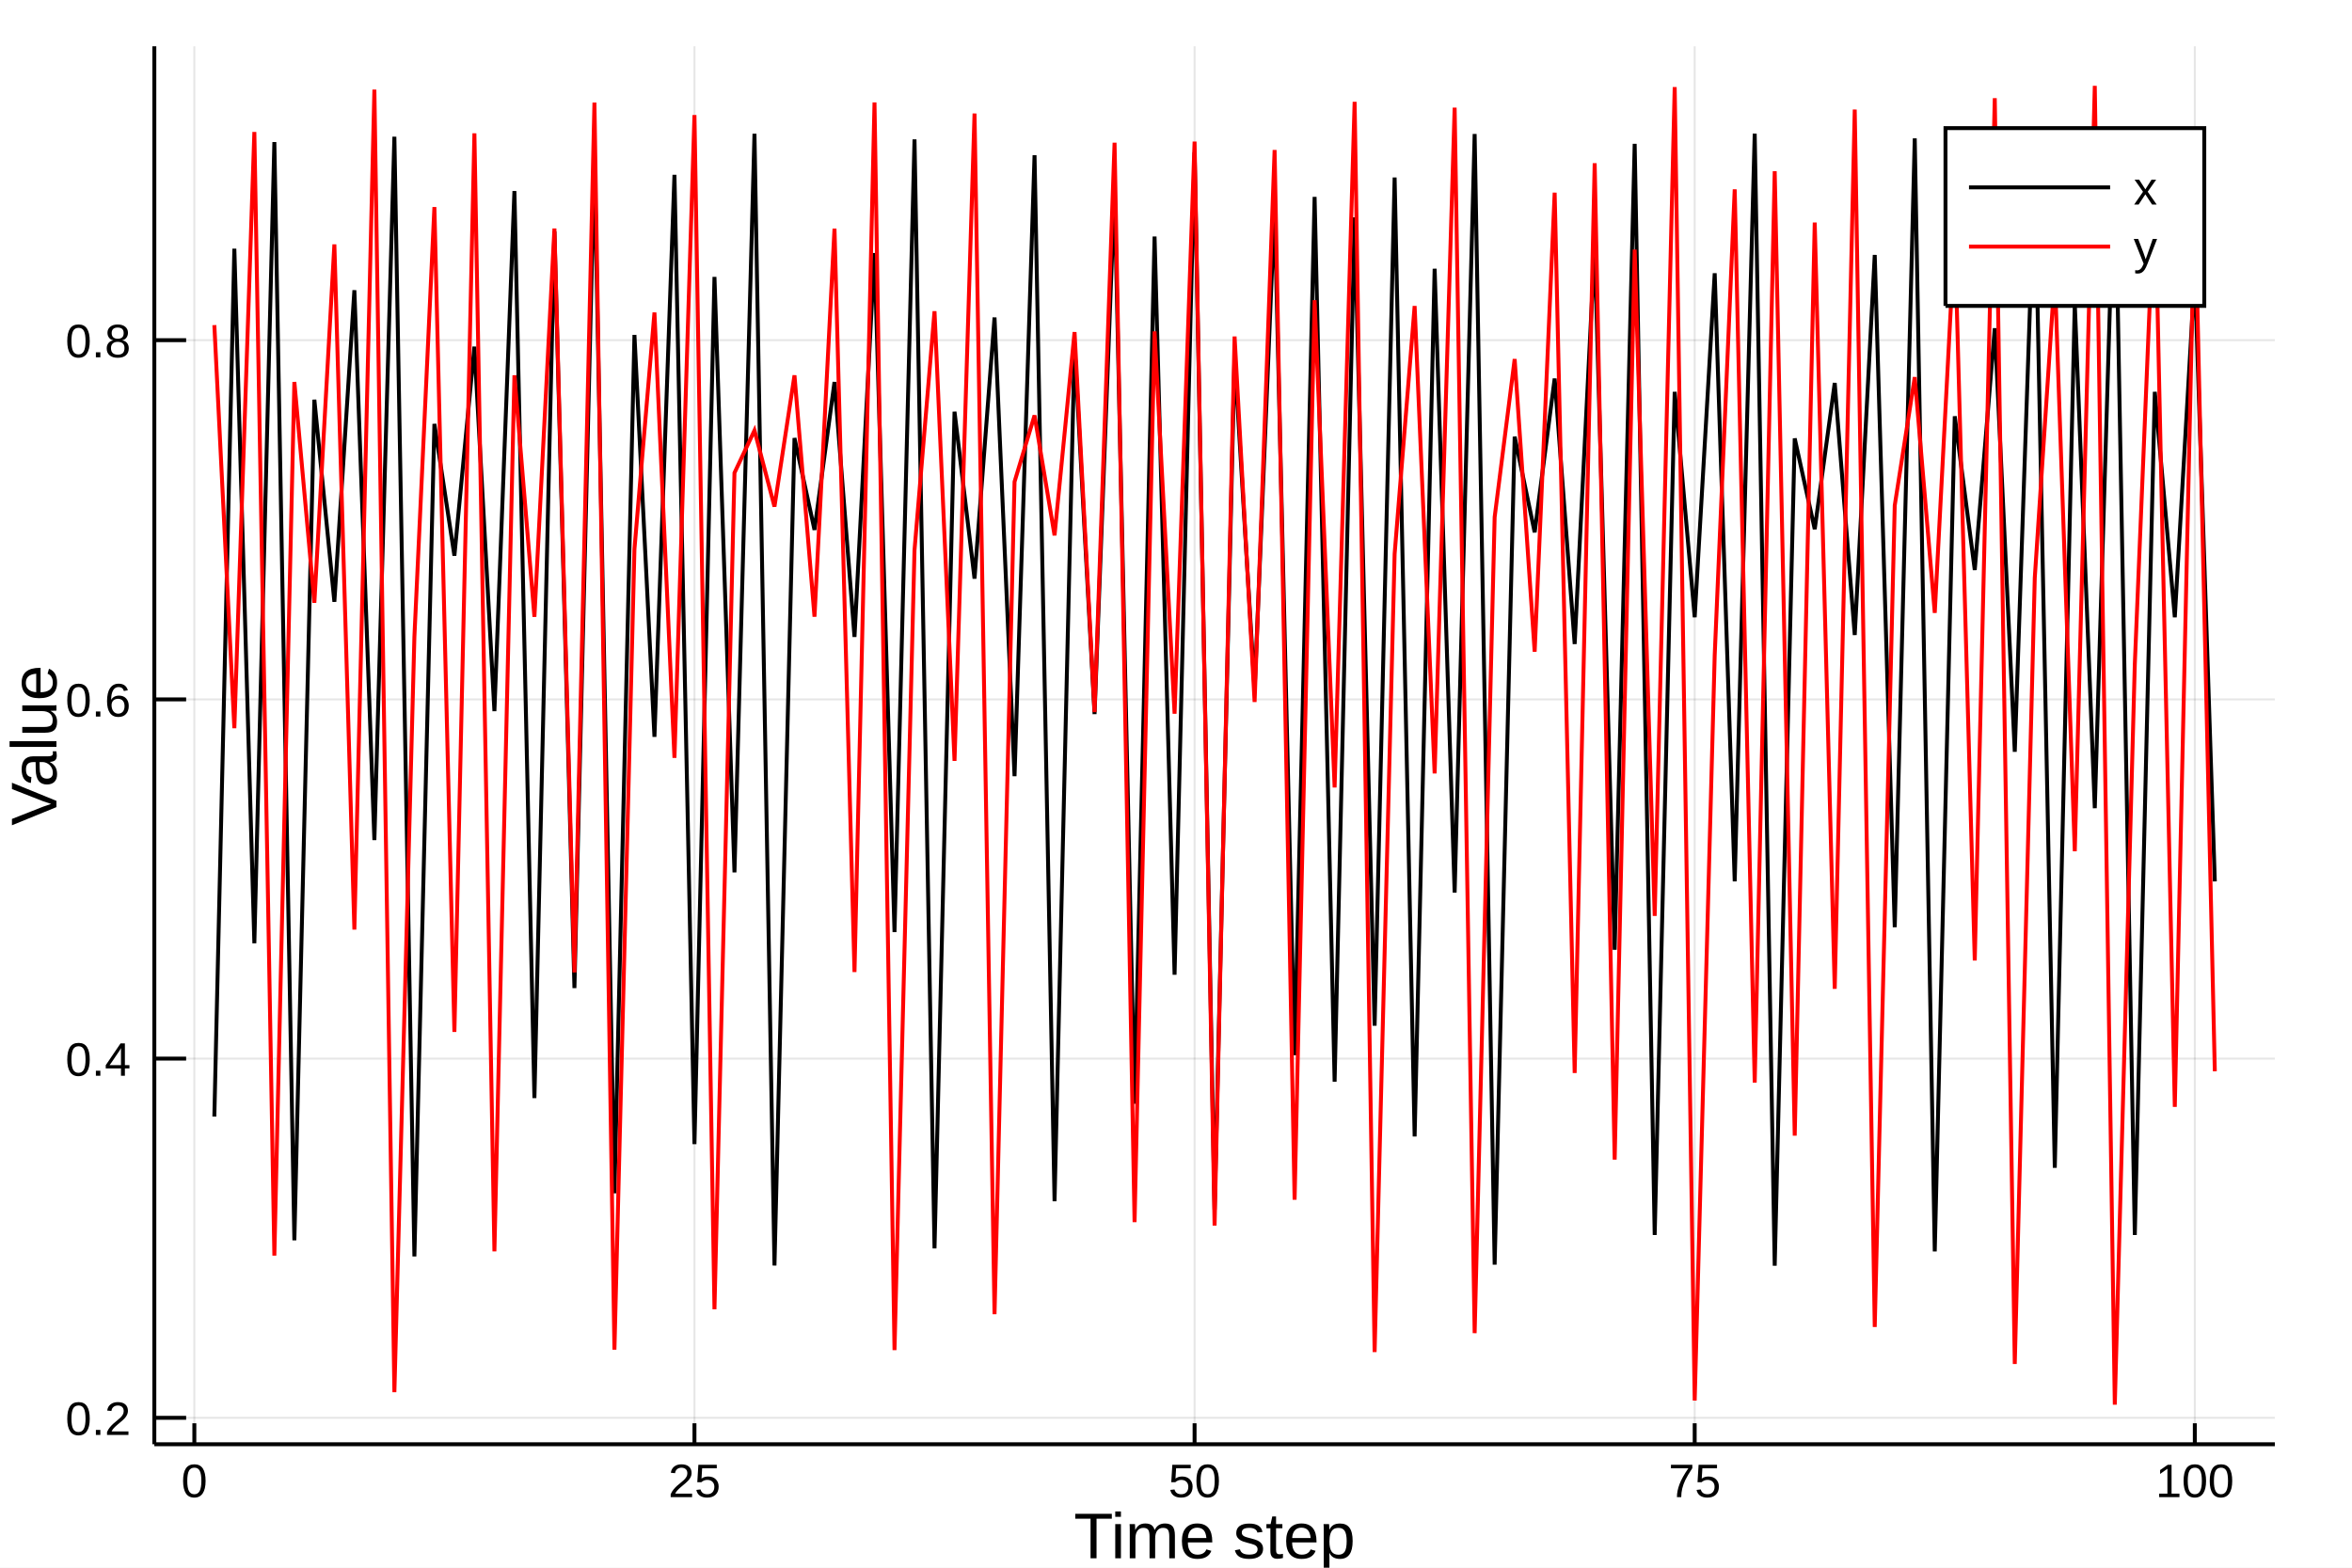
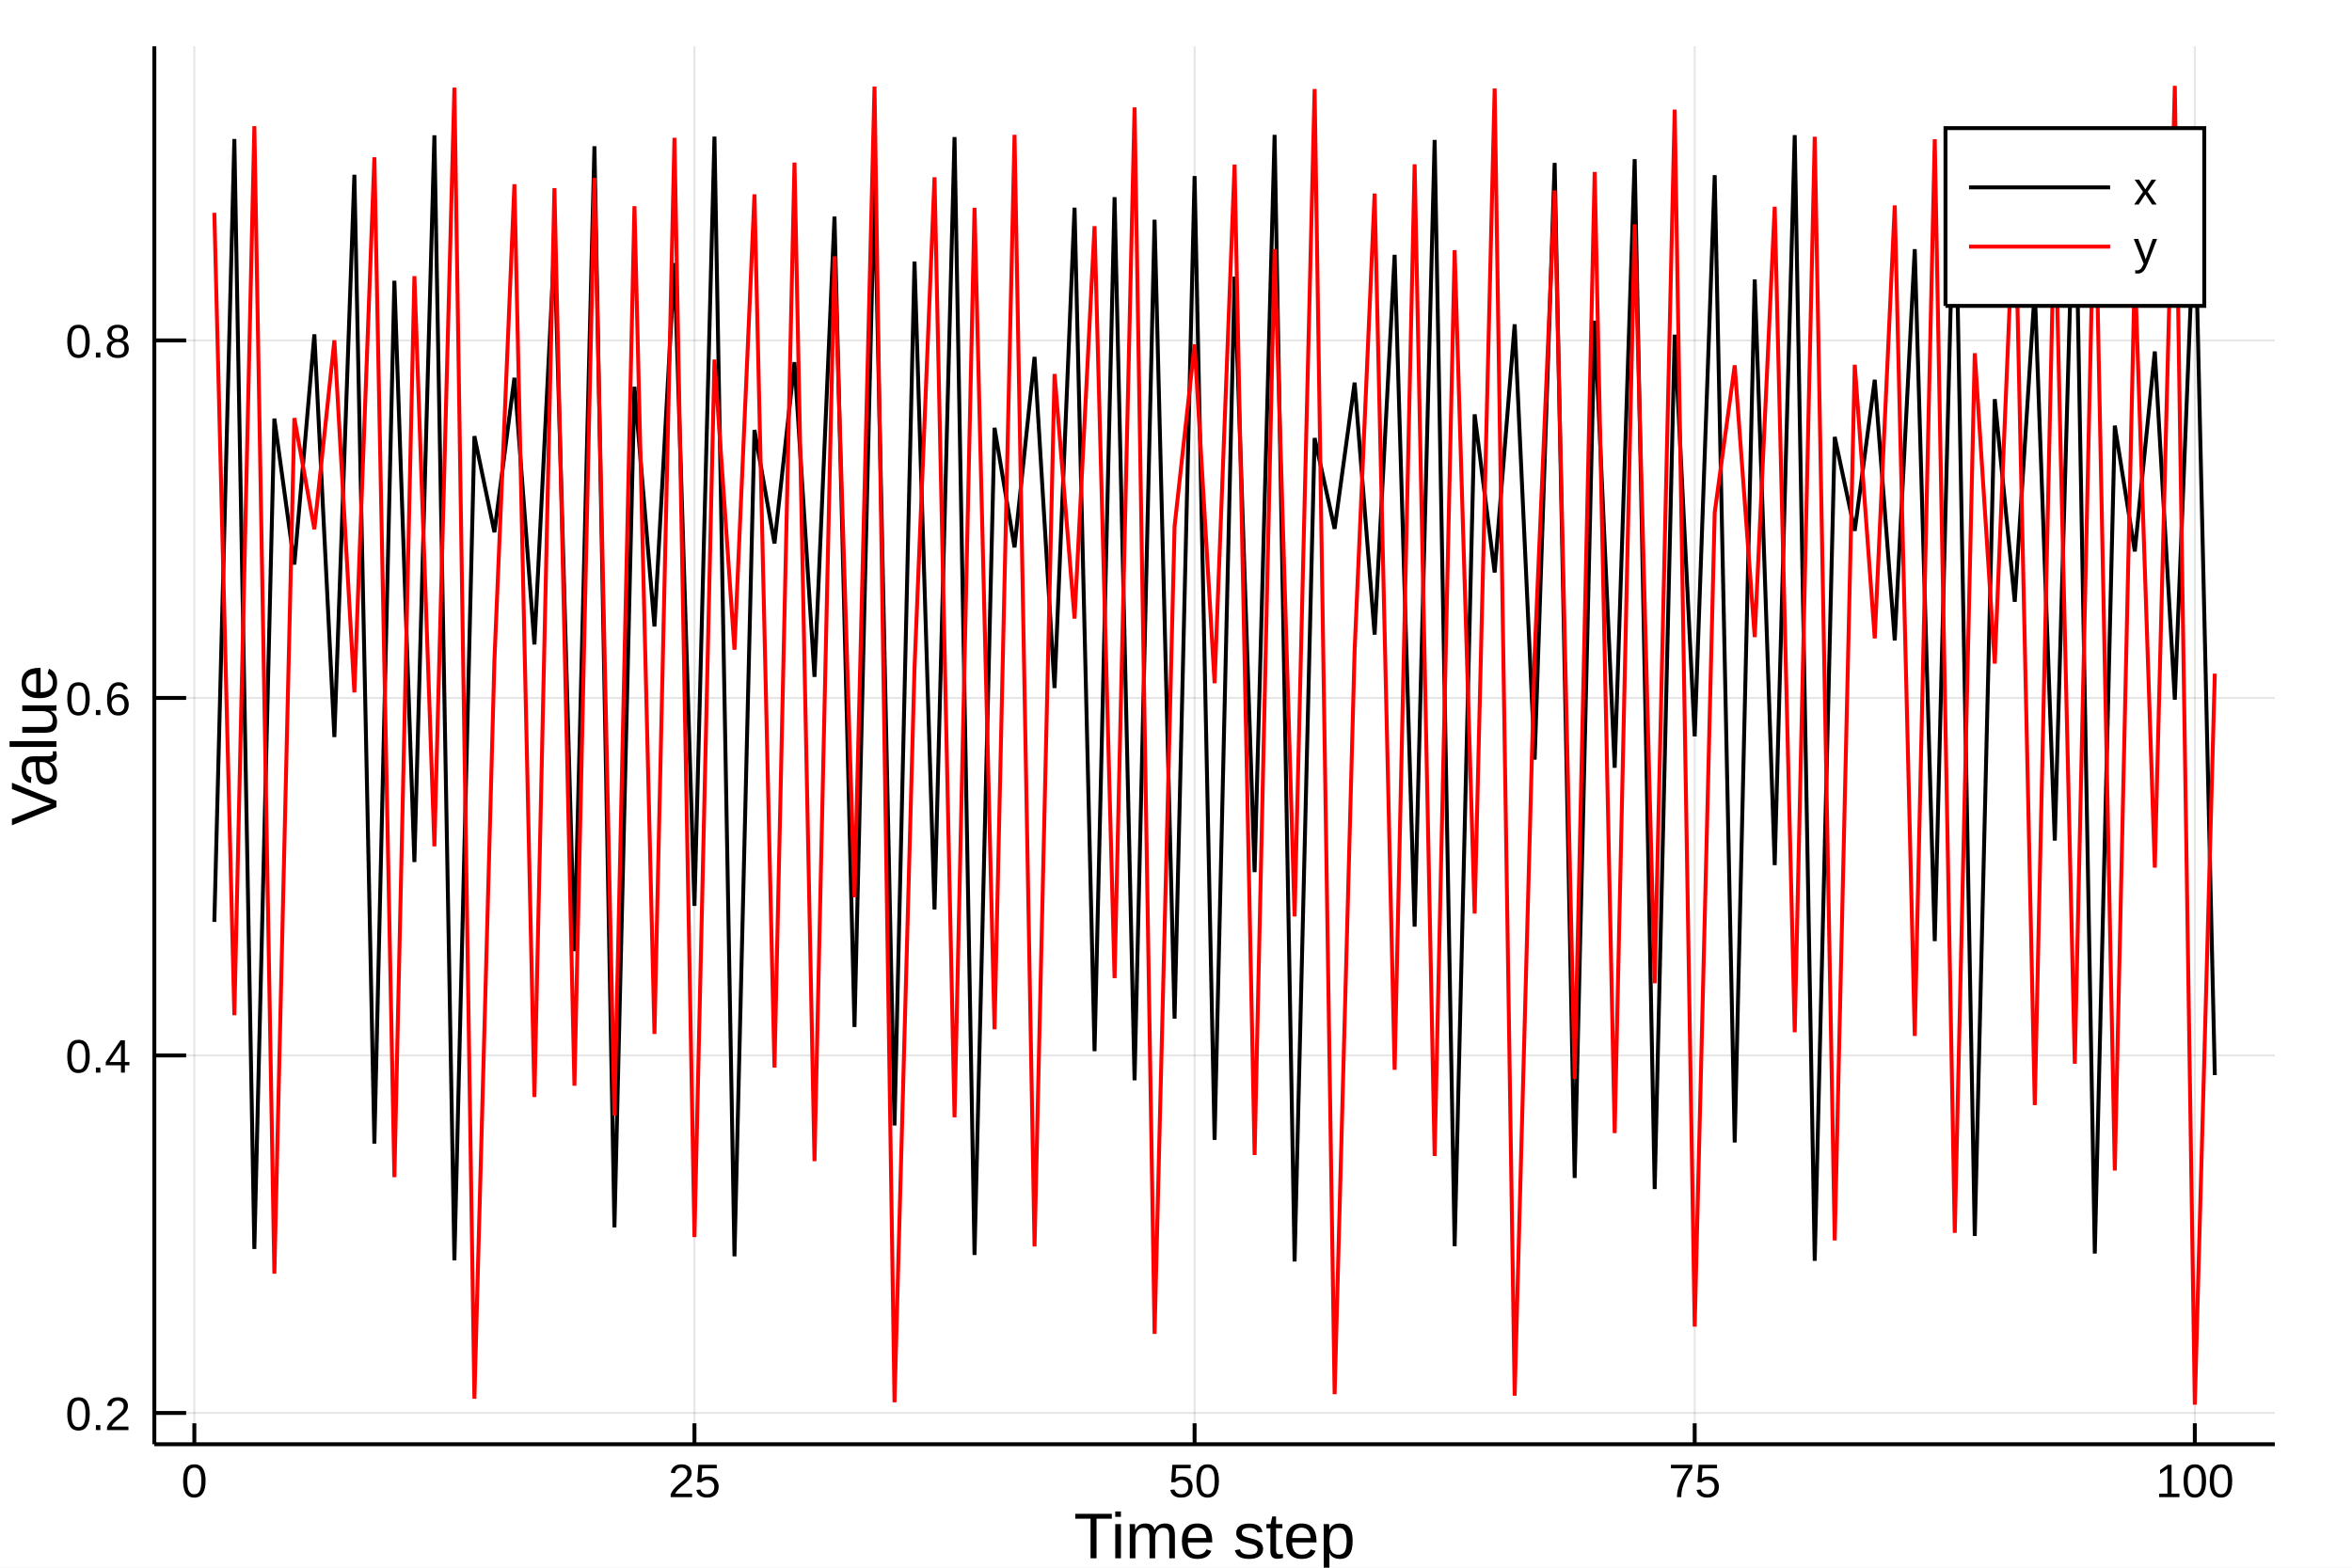
<svg xmlns="http://www.w3.org/2000/svg" width="600" height="400" viewBox="0 0 2400 1600">
  <defs>
-     <clipPath id="clip9600">
+     <clipPath id="clip8900">
      <rect x="0" y="0" width="2000" height="2000" />
    </clipPath>
  </defs>
  <defs>
-     <clipPath id="clip9601">
+     <clipPath id="clip8901">
      <rect x="0" y="0" width="2400" height="1600" />
    </clipPath>
  </defs>
-   <polygon clip-path="url(#clip9601)" points=" 0,1600 2400,1600 2400,0 0,0    " fill="#ffffff" fill-rule="evenodd" fill-opacity="1" />
+   <polygon clip-path="url(#clip8901)" points=" 0,1600 2400,1600 2400,0 0,0    " fill="#ffffff" fill-rule="evenodd" fill-opacity="1" />
  <defs>
-     <clipPath id="clip9602">
+     <clipPath id="clip8902">
      <rect x="480" y="0" width="1681" height="1600" />
    </clipPath>
  </defs>
-   <polygon clip-path="url(#clip9601)" points=" 157.48,1474.02 2321.26,1474.02 2321.26,47.244 157.48,47.244    " fill="#ffffff" fill-rule="evenodd" fill-opacity="1" />
+   <polygon clip-path="url(#clip8901)" points=" 157.48,1474.02 2321.26,1474.02 2321.26,47.244 157.48,47.244    " fill="#ffffff" fill-rule="evenodd" fill-opacity="1" />
  <defs>
-     <clipPath id="clip9603">
+     <clipPath id="clip8903">
      <rect x="157" y="47" width="2165" height="1428" />
    </clipPath>
  </defs>
-   <polyline clip-path="url(#clip9603)" style="stroke:#000000; stroke-width:2; stroke-opacity:0.1; fill:none" points="   198.306,1474.02 198.306,47.244    " />
-   <polyline clip-path="url(#clip9603)" style="stroke:#000000; stroke-width:2; stroke-opacity:0.1; fill:none" points="   708.632,1474.02 708.632,47.244    " />
-   <polyline clip-path="url(#clip9603)" style="stroke:#000000; stroke-width:2; stroke-opacity:0.1; fill:none" points="   1218.96,1474.02 1218.96,47.244    " />
-   <polyline clip-path="url(#clip9603)" style="stroke:#000000; stroke-width:2; stroke-opacity:0.1; fill:none" points="   1729.28,1474.02 1729.28,47.244    " />
-   <polyline clip-path="url(#clip9603)" style="stroke:#000000; stroke-width:2; stroke-opacity:0.1; fill:none" points="   2239.61,1474.02 2239.61,47.244    " />
-   <polyline clip-path="url(#clip9603)" style="stroke:#000000; stroke-width:2; stroke-opacity:0.1; fill:none" points="   157.48,1447.04 2321.26,1447.04    " />
-   <polyline clip-path="url(#clip9603)" style="stroke:#000000; stroke-width:2; stroke-opacity:0.1; fill:none" points="   157.48,1080.42 2321.26,1080.42    " />
-   <polyline clip-path="url(#clip9603)" style="stroke:#000000; stroke-width:2; stroke-opacity:0.1; fill:none" points="   157.48,713.805 2321.26,713.805    " />
-   <polyline clip-path="url(#clip9603)" style="stroke:#000000; stroke-width:2; stroke-opacity:0.1; fill:none" points="   157.48,347.188 2321.26,347.188    " />
-   <polyline clip-path="url(#clip9601)" style="stroke:#000000; stroke-width:4; stroke-opacity:1; fill:none" points="   157.48,1474.02 2321.26,1474.02    " />
-   <polyline clip-path="url(#clip9601)" style="stroke:#000000; stroke-width:4; stroke-opacity:1; fill:none" points="   157.48,1474.02 157.48,47.244    " />
-   <polyline clip-path="url(#clip9601)" style="stroke:#000000; stroke-width:4; stroke-opacity:1; fill:none" points="   198.306,1474.02 198.306,1452.61    " />
-   <polyline clip-path="url(#clip9601)" style="stroke:#000000; stroke-width:4; stroke-opacity:1; fill:none" points="   708.632,1474.02 708.632,1452.61    " />
-   <polyline clip-path="url(#clip9601)" style="stroke:#000000; stroke-width:4; stroke-opacity:1; fill:none" points="   1218.96,1474.02 1218.96,1452.61    " />
-   <polyline clip-path="url(#clip9601)" style="stroke:#000000; stroke-width:4; stroke-opacity:1; fill:none" points="   1729.28,1474.02 1729.28,1452.61    " />
-   <polyline clip-path="url(#clip9601)" style="stroke:#000000; stroke-width:4; stroke-opacity:1; fill:none" points="   2239.61,1474.02 2239.61,1452.61    " />
-   <polyline clip-path="url(#clip9601)" style="stroke:#000000; stroke-width:4; stroke-opacity:1; fill:none" points="   157.48,1447.04 189.937,1447.04    " />
-   <polyline clip-path="url(#clip9601)" style="stroke:#000000; stroke-width:4; stroke-opacity:1; fill:none" points="   157.48,1080.42 189.937,1080.42    " />
-   <polyline clip-path="url(#clip9601)" style="stroke:#000000; stroke-width:4; stroke-opacity:1; fill:none" points="   157.48,713.805 189.937,713.805    " />
-   <polyline clip-path="url(#clip9601)" style="stroke:#000000; stroke-width:4; stroke-opacity:1; fill:none" points="   157.48,347.188 189.937,347.188    " />
-   <g clip-path="url(#clip9601)">
+   <polyline clip-path="url(#clip8903)" style="stroke:#000000; stroke-width:2; stroke-opacity:0.1; fill:none" points="   198.306,1474.02 198.306,47.244    " />
+   <polyline clip-path="url(#clip8903)" style="stroke:#000000; stroke-width:2; stroke-opacity:0.1; fill:none" points="   708.632,1474.02 708.632,47.244    " />
+   <polyline clip-path="url(#clip8903)" style="stroke:#000000; stroke-width:2; stroke-opacity:0.1; fill:none" points="   1218.96,1474.02 1218.96,47.244    " />
+   <polyline clip-path="url(#clip8903)" style="stroke:#000000; stroke-width:2; stroke-opacity:0.1; fill:none" points="   1729.28,1474.02 1729.28,47.244    " />
+   <polyline clip-path="url(#clip8903)" style="stroke:#000000; stroke-width:2; stroke-opacity:0.1; fill:none" points="   2239.61,1474.02 2239.61,47.244    " />
+   <polyline clip-path="url(#clip8903)" style="stroke:#000000; stroke-width:2; stroke-opacity:0.1; fill:none" points="   157.48,1442.09 2321.26,1442.09    " />
+   <polyline clip-path="url(#clip8903)" style="stroke:#000000; stroke-width:2; stroke-opacity:0.1; fill:none" points="   157.48,1077.2 2321.26,1077.2    " />
+   <polyline clip-path="url(#clip8903)" style="stroke:#000000; stroke-width:2; stroke-opacity:0.1; fill:none" points="   157.48,712.316 2321.26,712.316    " />
+   <polyline clip-path="url(#clip8903)" style="stroke:#000000; stroke-width:2; stroke-opacity:0.1; fill:none" points="   157.48,347.429 2321.26,347.429    " />
+   <polyline clip-path="url(#clip8901)" style="stroke:#000000; stroke-width:4; stroke-opacity:1; fill:none" points="   157.48,1474.02 2321.26,1474.02    " />
+   <polyline clip-path="url(#clip8901)" style="stroke:#000000; stroke-width:4; stroke-opacity:1; fill:none" points="   157.48,1474.02 157.48,47.244    " />
+   <polyline clip-path="url(#clip8901)" style="stroke:#000000; stroke-width:4; stroke-opacity:1; fill:none" points="   198.306,1474.02 198.306,1452.61    " />
+   <polyline clip-path="url(#clip8901)" style="stroke:#000000; stroke-width:4; stroke-opacity:1; fill:none" points="   708.632,1474.02 708.632,1452.61    " />
+   <polyline clip-path="url(#clip8901)" style="stroke:#000000; stroke-width:4; stroke-opacity:1; fill:none" points="   1218.96,1474.02 1218.96,1452.61    " />
+   <polyline clip-path="url(#clip8901)" style="stroke:#000000; stroke-width:4; stroke-opacity:1; fill:none" points="   1729.28,1474.02 1729.28,1452.61    " />
+   <polyline clip-path="url(#clip8901)" style="stroke:#000000; stroke-width:4; stroke-opacity:1; fill:none" points="   2239.61,1474.02 2239.61,1452.61    " />
+   <polyline clip-path="url(#clip8901)" style="stroke:#000000; stroke-width:4; stroke-opacity:1; fill:none" points="   157.48,1442.09 189.937,1442.09    " />
+   <polyline clip-path="url(#clip8901)" style="stroke:#000000; stroke-width:4; stroke-opacity:1; fill:none" points="   157.48,1077.2 189.937,1077.2    " />
+   <polyline clip-path="url(#clip8901)" style="stroke:#000000; stroke-width:4; stroke-opacity:1; fill:none" points="   157.48,712.316 189.937,712.316    " />
+   <polyline clip-path="url(#clip8901)" style="stroke:#000000; stroke-width:4; stroke-opacity:1; fill:none" points="   157.48,347.429 189.937,347.429    " />
+   <g clip-path="url(#clip8901)">
    <text style="fill:#000000; fill-opacity:1; font-family:Arial,Helvetica Neue,Helvetica,sans-serif; font-size:48px; text-anchor:middle;" transform="rotate(0, 198.306, 1528.02)" x="198.306" y="1528.02">0</text>
  </g>
-   <g clip-path="url(#clip9601)">
+   <g clip-path="url(#clip8901)">
    <text style="fill:#000000; fill-opacity:1; font-family:Arial,Helvetica Neue,Helvetica,sans-serif; font-size:48px; text-anchor:middle;" transform="rotate(0, 708.632, 1528.02)" x="708.632" y="1528.02">25</text>
  </g>
-   <g clip-path="url(#clip9601)">
+   <g clip-path="url(#clip8901)">
    <text style="fill:#000000; fill-opacity:1; font-family:Arial,Helvetica Neue,Helvetica,sans-serif; font-size:48px; text-anchor:middle;" transform="rotate(0, 1218.96, 1528.02)" x="1218.96" y="1528.02">50</text>
  </g>
-   <g clip-path="url(#clip9601)">
+   <g clip-path="url(#clip8901)">
    <text style="fill:#000000; fill-opacity:1; font-family:Arial,Helvetica Neue,Helvetica,sans-serif; font-size:48px; text-anchor:middle;" transform="rotate(0, 1729.28, 1528.02)" x="1729.28" y="1528.02">75</text>
  </g>
-   <g clip-path="url(#clip9601)">
+   <g clip-path="url(#clip8901)">
    <text style="fill:#000000; fill-opacity:1; font-family:Arial,Helvetica Neue,Helvetica,sans-serif; font-size:48px; text-anchor:middle;" transform="rotate(0, 2239.61, 1528.02)" x="2239.61" y="1528.02">100</text>
  </g>
-   <g clip-path="url(#clip9601)">
-     <text style="fill:#000000; fill-opacity:1; font-family:Arial,Helvetica Neue,Helvetica,sans-serif; font-size:48px; text-anchor:end;" transform="rotate(0, 133.48, 1464.54)" x="133.48" y="1464.54">0.2</text>
+   <g clip-path="url(#clip8901)">
+     <text style="fill:#000000; fill-opacity:1; font-family:Arial,Helvetica Neue,Helvetica,sans-serif; font-size:48px; text-anchor:end;" transform="rotate(0, 133.48, 1459.59)" x="133.48" y="1459.59">0.2</text>
  </g>
-   <g clip-path="url(#clip9601)">
-     <text style="fill:#000000; fill-opacity:1; font-family:Arial,Helvetica Neue,Helvetica,sans-serif; font-size:48px; text-anchor:end;" transform="rotate(0, 133.48, 1097.92)" x="133.48" y="1097.92">0.4</text>
+   <g clip-path="url(#clip8901)">
+     <text style="fill:#000000; fill-opacity:1; font-family:Arial,Helvetica Neue,Helvetica,sans-serif; font-size:48px; text-anchor:end;" transform="rotate(0, 133.48, 1094.7)" x="133.48" y="1094.7">0.4</text>
  </g>
-   <g clip-path="url(#clip9601)">
-     <text style="fill:#000000; fill-opacity:1; font-family:Arial,Helvetica Neue,Helvetica,sans-serif; font-size:48px; text-anchor:end;" transform="rotate(0, 133.48, 731.305)" x="133.48" y="731.305">0.6</text>
+   <g clip-path="url(#clip8901)">
+     <text style="fill:#000000; fill-opacity:1; font-family:Arial,Helvetica Neue,Helvetica,sans-serif; font-size:48px; text-anchor:end;" transform="rotate(0, 133.48, 729.816)" x="133.48" y="729.816">0.6</text>
  </g>
-   <g clip-path="url(#clip9601)">
-     <text style="fill:#000000; fill-opacity:1; font-family:Arial,Helvetica Neue,Helvetica,sans-serif; font-size:48px; text-anchor:end;" transform="rotate(0, 133.48, 364.688)" x="133.48" y="364.688">0.8</text>
+   <g clip-path="url(#clip8901)">
+     <text style="fill:#000000; fill-opacity:1; font-family:Arial,Helvetica Neue,Helvetica,sans-serif; font-size:48px; text-anchor:end;" transform="rotate(0, 133.48, 364.929)" x="133.48" y="364.929">0.8</text>
  </g>
-   <g clip-path="url(#clip9601)">
+   <g clip-path="url(#clip8901)">
    <text style="fill:#000000; fill-opacity:1; font-family:Arial,Helvetica Neue,Helvetica,sans-serif; font-size:66px; text-anchor:middle;" transform="rotate(0, 1239.37, 1590.4)" x="1239.37" y="1590.4">Time step</text>
  </g>
-   <g clip-path="url(#clip9601)">
+   <g clip-path="url(#clip8901)">
    <text style="fill:#000000; fill-opacity:1; font-family:Arial,Helvetica Neue,Helvetica,sans-serif; font-size:66px; text-anchor:middle;" transform="rotate(-90, 57.6, 760.63)" x="57.6" y="760.63">Value</text>
  </g>
-   <polyline clip-path="url(#clip9603)" style="stroke:#000000; stroke-width:4; stroke-opacity:1; fill:none" points="   218.719,1139.6 239.132,253.786 259.545,962.731 279.958,144.98 300.371,1265.89 320.784,407.916 341.197,614.207 361.61,296.187 382.023,857.395 402.436,139.533    422.85,1282.31 443.263,432.633 463.676,567.143 484.089,353.779 504.502,725.815 524.915,194.971 545.328,1120.73 565.741,236.226 586.154,1008.46 606.567,161.137    626.98,1217.88 647.393,341.823 667.806,752.04 688.219,178.405 708.632,1167.73 729.045,282.601 749.458,890.364 769.871,136.474 790.284,1291.58 810.697,447.067    831.11,540.785 851.523,389.896 871.936,650.056 892.349,258.253 912.762,951.297 933.175,142.245 953.588,1274.12 974.001,420.171 994.414,590.567 1014.83,324.008    1035.24,792.177 1055.65,158.37 1076.07,1226.03 1096.48,352.393 1116.89,728.825 1137.31,192.93 1157.72,1126.46 1178.13,241.408 1198.54,994.835 1218.96,155.45    1239.37,1234.66 1259.78,363.877 1280.2,704.109 1300.61,210.76 1321.02,1076.96 1341.44,200.965 1361.85,1104 1382.26,221.842 1402.67,1046.83 1423.09,181.139    1443.5,1159.9 1463.91,274.261 1484.33,910.969 1504.74,136.767 1525.15,1290.69 1545.57,445.671 1565.98,543.299 1586.39,386.332 1606.8,657.302 1627.22,251.21    1647.63,969.363 1668.04,146.806 1688.46,1260.41 1708.87,399.911 1729.28,629.972 1749.7,278.872 1770.11,899.542 1790.52,136.395 1810.93,1291.82 1831.35,447.447    1851.76,540.104 1872.17,390.866 1892.59,648.094 1913,260.197 1933.41,946.344 1953.83,141.222 1974.24,1277.2 1994.65,424.833 2015.06,581.73 2035.48,334.982    2055.89,767.304 2076.3,170.028 2096.72,1191.91 2117.13,309.903 2137.54,824.856 2157.96,146.808 2178.37,1260.41 2198.78,399.901 2219.19,629.993 2239.61,278.85    2260.02,899.596    " />
-   <polyline clip-path="url(#clip9603)" style="stroke:#ff0000; stroke-width:4; stroke-opacity:1; fill:none" points="   218.719,331.809 239.132,743.214 259.545,134.685 279.958,1281.49 300.371,389.838 320.784,615.206 341.197,249.419 361.61,948.754 382.023,91.458 402.436,1420.9    422.85,650.221 443.263,211.338 463.676,1053.19 484.089,136.071 504.502,1277.15 524.915,383.013 545.328,629.543 565.741,233.217 586.154,992.456 606.567,104.669    626.98,1377.48 647.393,560.55 667.806,318.94 688.219,773.477 708.632,117.411 729.045,1336.28 749.458,482.63 769.871,439.297 790.284,517.037 810.697,383.072    831.11,629.418 851.523,233.354 871.936,992.082 892.349,104.522 912.762,1377.96 933.175,561.493 953.588,317.636 974.001,776.583 994.414,115.852 1014.83,1341.29    1035.24,491.727 1055.65,423.959 1076.07,546.406 1096.48,338.932 1116.89,726.754 1137.31,145.662 1157.72,1247.32 1178.13,338.204 1198.54,728.428 1218.96,144.495    1239.37,1250.93 1259.78,343.432 1280.2,716.465 1300.61,153.09 1321.02,1224.47 1341.44,306.37 1361.85,803.697 1382.26,103.921 1402.67,1379.92 1423.09,565.378    1443.5,312.304 1463.91,789.351 1484.33,109.857 1504.74,1360.63 1525.15,527.827 1545.57,366.443 1565.98,665.148 1586.39,196.638 1606.8,1095.1 1627.22,166.59    1647.63,1183.53 1668.04,254.688 1688.46,934.771 1708.87,88.89 1729.28,1429.43 1749.7,668.734 1770.11,193.243 1790.52,1104.9 1810.93,174.773 1831.35,1159.08    1851.76,227.114 1872.17,1009.2 1892.59,111.812 1913,1354.3 1933.41,515.855 1953.83,384.923 1974.24,625.512 1994.65,237.686 2015.06,980.293 2035.48,100.203    2055.89,1392.08 2076.3,589.832 2096.72,280.167 2117.13,868.781 2137.54,87.624 2157.96,1433.64 2178.37,677.988 2198.78,184.725 2219.19,1129.71 2239.61,197.243    2260.02,1093.36    " />
-   <polygon clip-path="url(#clip9601)" points=" 1985.19,312.204 2249.26,312.204 2249.26,130.764 1985.19,130.764    " fill="#ffffff" fill-rule="evenodd" fill-opacity="1" />
-   <polyline clip-path="url(#clip9601)" style="stroke:#000000; stroke-width:4; stroke-opacity:1; fill:none" points="   1985.19,312.204 2249.26,312.204 2249.26,130.764 1985.19,130.764 1985.19,312.204    " />
-   <polyline clip-path="url(#clip9601)" style="stroke:#000000; stroke-width:4; stroke-opacity:1; fill:none" points="   2009.19,191.244 2153.19,191.244    " />
-   <g clip-path="url(#clip9601)">
+   <polyline clip-path="url(#clip8903)" style="stroke:#000000; stroke-width:4; stroke-opacity:1; fill:none" points="   218.719,940.906 239.132,141.892 259.545,1274.7 279.958,427.207 300.371,576.163 320.784,341.246 341.197,752.244 361.61,178.365 382.023,1167.19 402.436,286.513    422.85,879.803 443.263,138.068 463.676,1286.28 484.089,445.126 504.502,543.193 524.915,385.571 545.328,657.746 565.741,250.313 586.154,970.777 606.567,149.212    626.98,1252.69 647.393,394.634 667.806,639.397 688.219,268.437 708.632,924.572 729.045,139.403 749.458,1282.23 769.871,438.802 790.284,554.683 810.697,369.629    831.11,690.826 851.523,221.051 871.936,1048.16 892.349,184.824 912.762,1148.71 933.175,266.996 953.588,928.199 974.001,139.863 994.414,1280.83 1014.83,436.638    1035.24,558.651 1055.65,364.247 1076.07,702.224 1096.48,211.985 1116.89,1072.83 1137.31,201.228 1157.72,1102.53 1178.13,224.217 1198.54,1039.62 1218.96,179.715    1239.37,1163.32 1259.78,282.304 1280.2,890.111 1300.61,137.663 1321.02,1287.51 1341.44,447.063 1361.85,539.706 1382.26,390.514 1402.67,647.698 1423.09,260.071    1443.5,945.737 1463.91,142.833 1484.33,1271.86 1504.74,422.892 1525.15,584.296 1545.57,330.982 1565.98,775.248 1586.39,166.273 1606.8,1202.24 1627.22,327.29    1647.63,783.627 1668.04,162.396 1688.46,1213.61 1708.87,341.566 1729.28,751.534 1749.7,178.772 1770.11,1166.02 1790.52,285.237 1810.93,882.921 1831.35,137.901    1851.76,1286.79 1872.17,445.926 1892.59,541.752 1913,387.609 1933.41,653.592 1953.83,254.298 1974.24,960.505 1994.65,146.291 2015.06,1261.45 2035.48,407.361    2055.89,614.183 2076.3,295.546 2096.72,857.923 2117.13,140.342 2137.54,1279.38 2157.96,434.396 2178.37,562.782 2198.78,358.711 2219.19,714.07 2239.61,203.116    2260.02,1097.28    " />
+   <polyline clip-path="url(#clip8903)" style="stroke:#ff0000; stroke-width:4; stroke-opacity:1; fill:none" points="   218.719,217.189 239.132,1036.13 259.545,128.748 279.958,1299.95 300.371,426.713 320.784,540.127 341.197,347.326 361.61,706.711 382.023,160.52 402.436,1201.46    422.85,281.82 443.263,863.781 463.676,89.431 484.089,1427.62 504.502,674.174 524.915,187.994 545.328,1119.65 565.741,191.956 586.154,1108.11 606.567,181.504    626.98,1138.69 647.393,210.403 667.806,1055.23 688.219,140.659 708.632,1262.54 729.045,366.953 749.458,663.104 769.871,198.339 790.284,1089.65 810.697,165.935    831.11,1185.09 851.523,261.624 871.936,915.784 892.349,88.361 912.762,1431.18 933.175,682.045 953.588,180.946 974.001,1140.34 994.414,212.067 1014.83,1050.53    1035.24,137.587 1055.65,1272.13 1076.07,381.723 1096.48,631.335 1116.89,230.84 1137.31,998.292 1157.72,109.597 1178.13,1361.34 1198.54,537.292 1218.96,351.498    1239.37,697.309 1259.78,168.01 1280.2,1178.85 1300.61,254.216 1321.02,935.281 1341.44,90.841 1361.85,1422.93 1382.26,663.894 1402.67,197.584 1423.09,1091.83    1443.5,167.697 1463.91,1179.78 1484.33,255.32 1504.74,932.36 1525.15,90.369 1545.57,1424.5 1565.98,667.32 1586.39,194.339 1606.8,1101.2 1627.22,175.511    1647.63,1156.43 1668.04,228.94 1688.46,1003.51 1708.87,111.888 1729.28,1353.92 1749.7,523.096 1770.11,372.886 1790.52,650.234 1810.93,211.003 1831.35,1053.54    1851.76,139.541 1872.17,1266.03 1892.59,372.276 1913,651.55 1933.41,209.677 1953.83,1057.29 1974.24,142.031 1994.65,1258.27 2015.06,360.497 2035.48,677.272    2055.89,185.189 2076.3,1127.86 2096.72,199.723 2117.13,1085.67 2137.54,162.763 2157.96,1194.66 2178.37,273.301 2198.78,885.51 2219.19,87.624 2239.61,1433.64    2260.02,687.503    " />
+   <polygon clip-path="url(#clip8901)" points=" 1985.19,312.204 2249.26,312.204 2249.26,130.764 1985.19,130.764    " fill="#ffffff" fill-rule="evenodd" fill-opacity="1" />
+   <polyline clip-path="url(#clip8901)" style="stroke:#000000; stroke-width:4; stroke-opacity:1; fill:none" points="   1985.19,312.204 2249.26,312.204 2249.26,130.764 1985.19,130.764 1985.19,312.204    " />
+   <polyline clip-path="url(#clip8901)" style="stroke:#000000; stroke-width:4; stroke-opacity:1; fill:none" points="   2009.19,191.244 2153.19,191.244    " />
+   <g clip-path="url(#clip8901)">
    <text style="fill:#000000; fill-opacity:1; font-family:Arial,Helvetica Neue,Helvetica,sans-serif; font-size:48px; text-anchor:start;" transform="rotate(0, 2177.19, 208.744)" x="2177.19" y="208.744">x</text>
  </g>
-   <polyline clip-path="url(#clip9601)" style="stroke:#ff0000; stroke-width:4; stroke-opacity:1; fill:none" points="   2009.19,251.724 2153.19,251.724    " />
-   <g clip-path="url(#clip9601)">
+   <polyline clip-path="url(#clip8901)" style="stroke:#ff0000; stroke-width:4; stroke-opacity:1; fill:none" points="   2009.19,251.724 2153.19,251.724    " />
+   <g clip-path="url(#clip8901)">
    <text style="fill:#000000; fill-opacity:1; font-family:Arial,Helvetica Neue,Helvetica,sans-serif; font-size:48px; text-anchor:start;" transform="rotate(0, 2177.19, 269.224)" x="2177.19" y="269.224">y</text>
  </g>
</svg>
